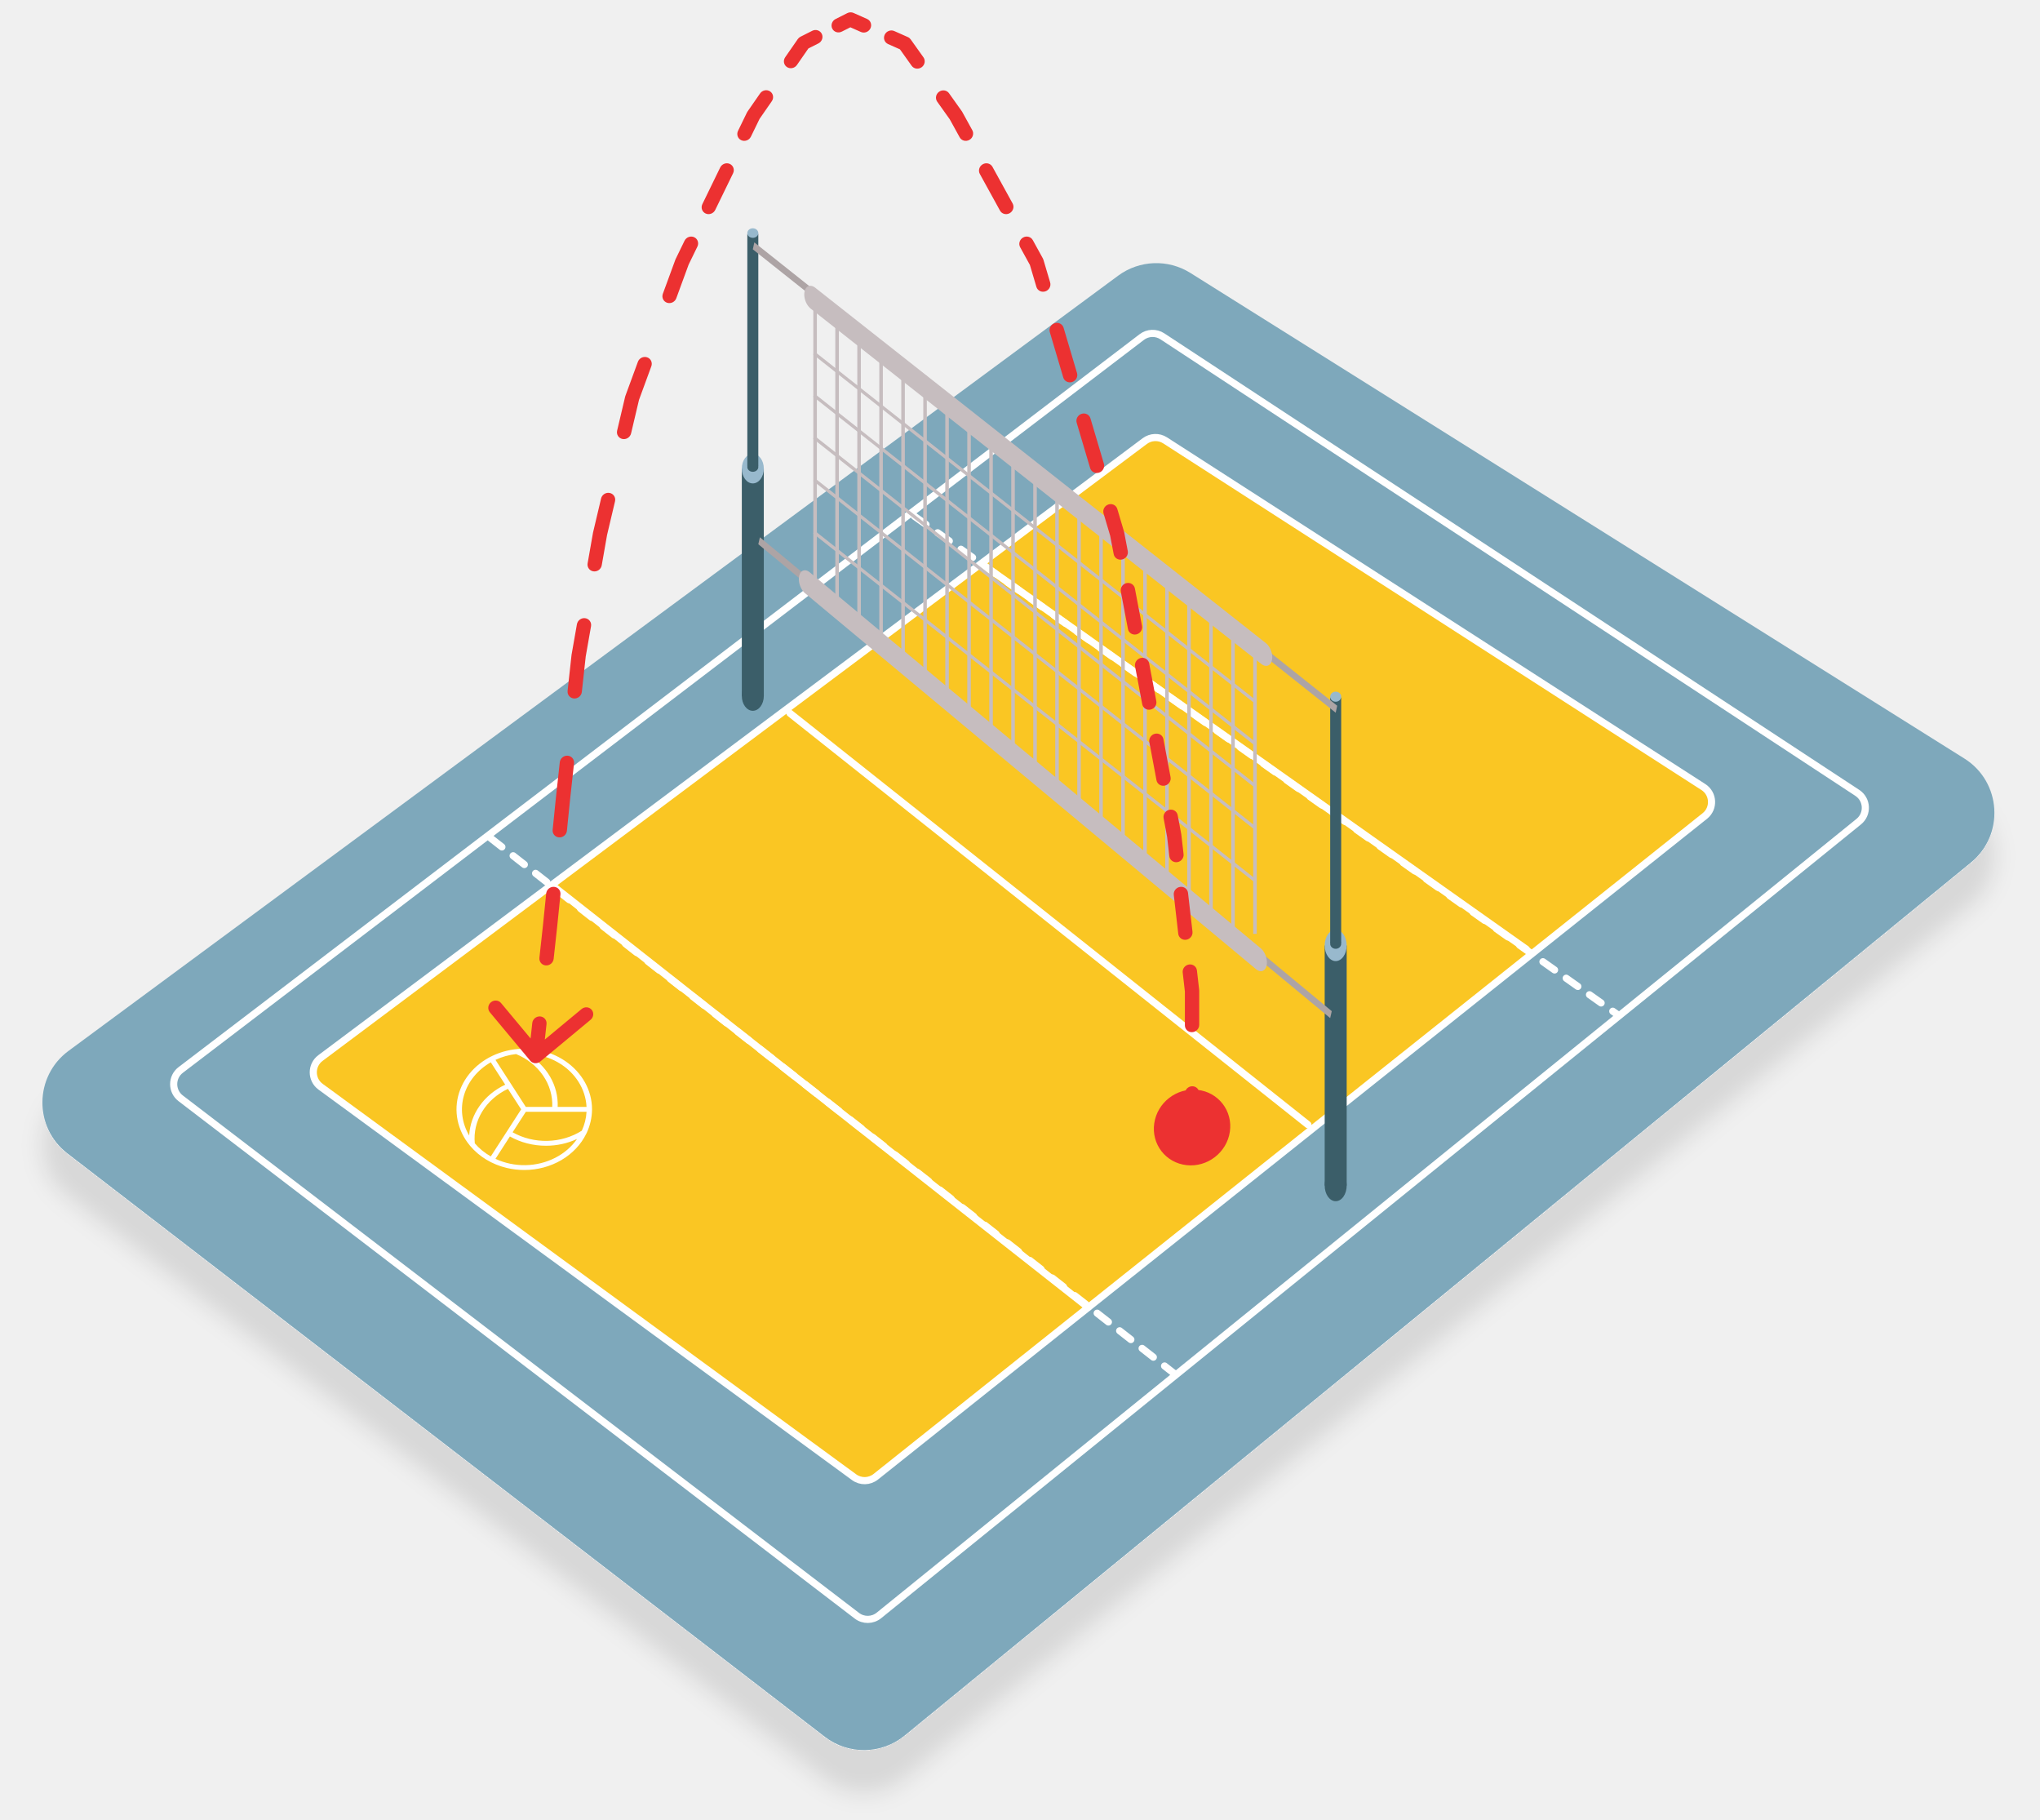
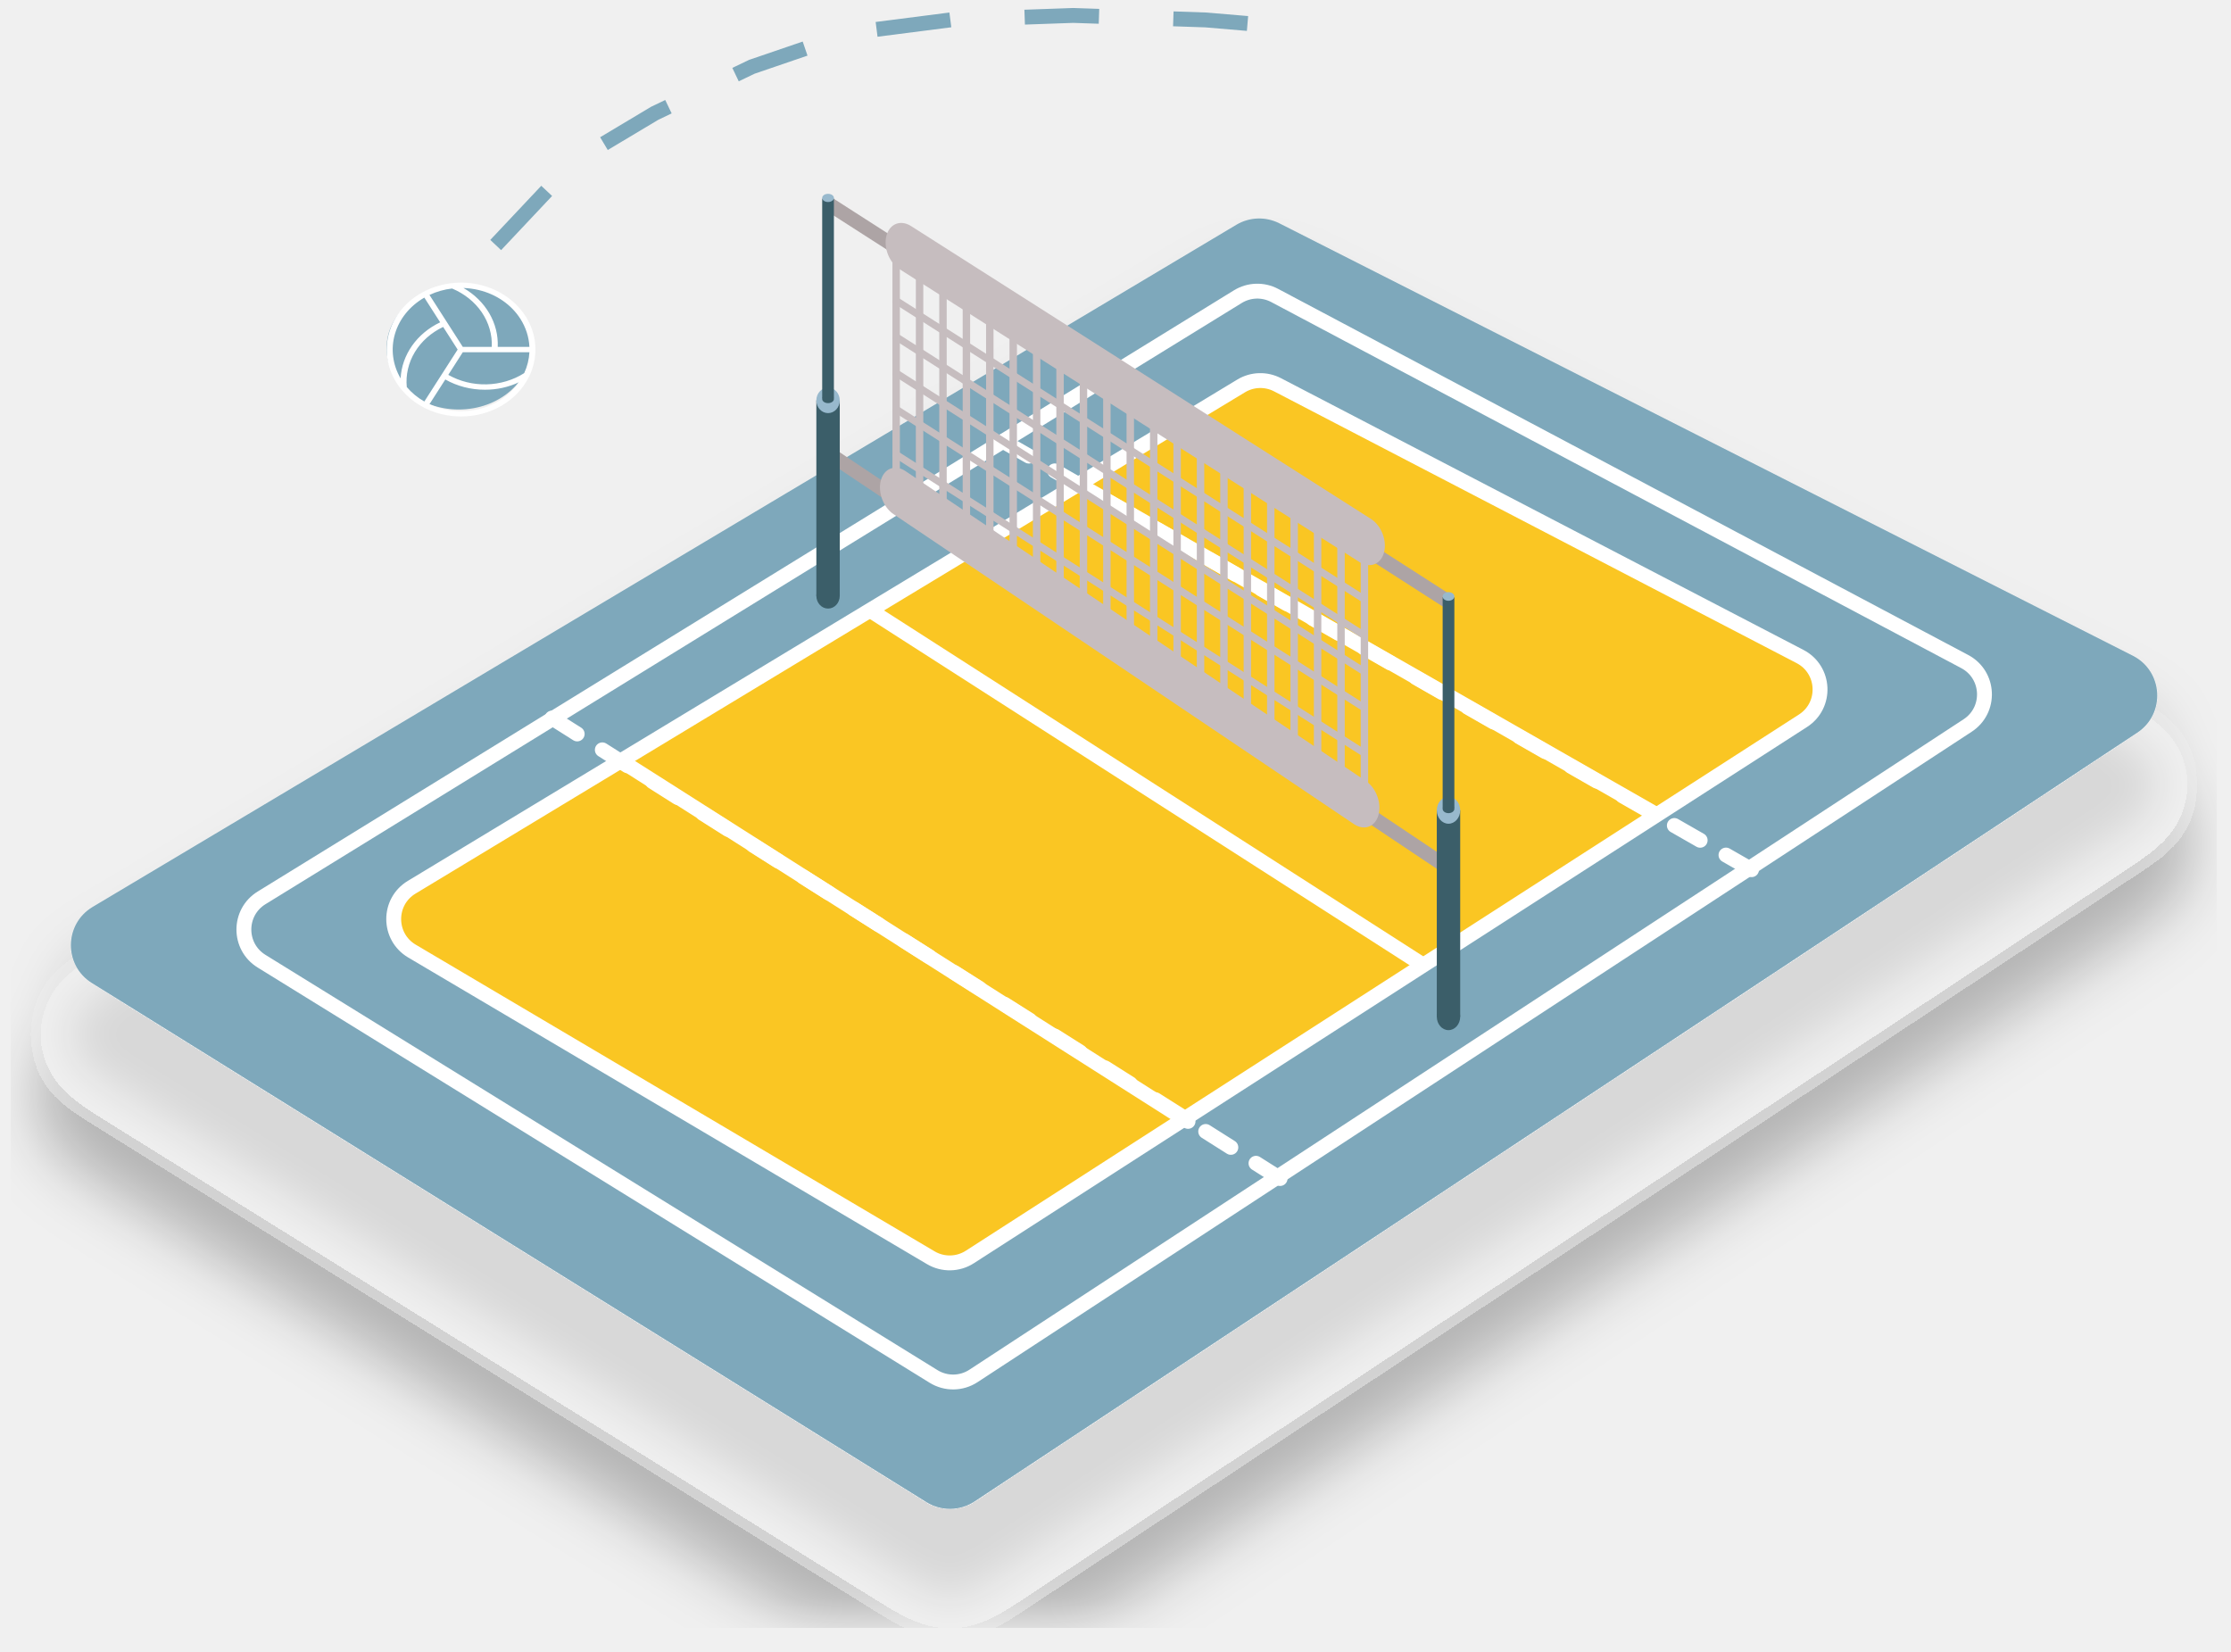
- <svg xmlns="http://www.w3.org/2000/svg" width="286" height="255" viewBox="0 0 286 255" fill="none">
-   <g filter="url(#filter0_d_240_995)">
-     <path d="M156.76 38.643C159.736 36.445 163.755 36.293 166.889 38.259L275.391 106.32C280.604 109.59 281.071 117.01 276.309 120.908L126.826 243.279C123.588 245.93 118.95 245.999 115.634 243.446L9.456 161.68C4.717 158.032 4.79 150.862 9.6 147.31L156.76 38.643Z" fill="#7EA8BB" />
+ <svg xmlns="http://www.w3.org/2000/svg" width="150" height="111" viewBox="0 0 150 111" fill="none">
+   <g filter="url(#filter0_d_0_1)">
+     <g filter="url(#filter1_d_0_1)">
+       <path d="M83.124 15.111C84.007 14.585 85.099 14.547 86.016 15.012L143.396 44.08C145.449 45.12 145.615 47.989 143.695 49.259L65.526 100.939C64.547 101.586 63.282 101.603 62.287 100.984L6.183 66.092C4.274 64.905 4.3 62.119 6.23 60.968L83.124 15.111Z" fill="#7EA8BB" />
+     </g>
+     <path d="M85.893 25.867L121.023 44.135C122.726 45.021 122.836 47.416 121.222 48.455L65.206 84.504C64.411 85.016 63.395 85.035 62.581 84.554L27.699 63.94C26.071 62.977 26.06 60.626 27.678 59.648L83.447 25.945C84.193 25.494 85.12 25.465 85.893 25.867Z" fill="#FAC623" stroke="white" />
+     <path d="M67.441 29.669L117.765 58.467" stroke="white" stroke-linecap="round" stroke-dasharray="2 2" />
+     <path d="M37.116 48.272L86.066 79.229" stroke="white" stroke-linecap="round" stroke-dasharray="2 2" />
+     <path d="M85.705 19.865L132.096 44.474C133.776 45.365 133.885 47.733 132.293 48.774L65.45 92.501C64.639 93.032 63.593 93.045 62.768 92.535L17.583 64.617C16.001 63.639 16.003 61.337 17.587 60.361L83.223 19.945C83.978 19.48 84.922 19.449 85.705 19.865Z" stroke="white" />
+     <path d="M58.536 41.054L95.606 64.83" stroke="white" stroke-linecap="round" />
+     <path d="M72.531 32.573L111.235 54.69" stroke="white" stroke-linecap="round" />
+     <path d="M41.673 51.1L79.877 75.388" stroke="white" stroke-linecap="round" />
  </g>
-   <path d="M160.494 61.828C161.331 61.203 162.468 61.163 163.346 61.728L238.807 110.32C240.246 111.246 240.35 113.31 239.012 114.377L122.777 207C121.895 207.702 120.652 207.728 119.742 207.062L44.946 152.328C43.59 151.336 43.579 149.316 44.924 148.309L160.494 61.828Z" fill="#FAC623" stroke="white" />
-   <path d="M128.193 72.363L226.772 142.216" stroke="white" stroke-linecap="round" stroke-dasharray="2 2" />
-   <path d="M68.789 117.485L164.677 192.574" stroke="white" stroke-linecap="round" stroke-dasharray="2 2" />
-   <path d="M160.071 47.245C160.915 46.602 162.073 46.561 162.96 47.144L260.387 111.138C261.802 112.068 261.904 114.105 260.588 115.171L123.223 226.437C122.325 227.164 121.047 227.182 120.13 226.48L25.33 153.952C24.021 152.95 24.022 150.978 25.333 149.978L160.071 47.245Z" stroke="white" />
-   <path d="M110.749 99.979L183.365 157.648" stroke="white" stroke-linecap="round" />
-   <path d="M138.163 79.407L213.982 133.052" stroke="white" stroke-linecap="round" />
-   <path d="M77.716 124.345L152.554 183.256" stroke="white" stroke-linecap="round" />
-   <rect x="185.716" y="132.522" width="3.084" height="33.659" fill="#3B5E69" />
-   <ellipse cx="187.258" cy="166.181" rx="1.542" ry="2.195" fill="#3B5E69" />
-   <path d="M188.8 132.522C188.8 133.734 188.11 134.717 187.258 134.717C186.407 134.717 185.716 133.734 185.716 132.522C185.716 131.309 186.407 130.326 187.258 130.326C188.11 130.326 188.8 131.309 188.8 132.522Z" fill="#98B9CD" />
-   <rect x="186.487" y="97.779" width="1.542" height="34.388" fill="#3B5E69" />
-   <ellipse cx="187.258" cy="132.289" rx="0.771" ry="0.707" fill="#3B5E69" />
-   <path d="M188.029 97.657C188.029 98.047 187.684 98.364 187.258 98.364C186.832 98.364 186.487 98.047 186.487 97.657C186.487 97.266 186.832 96.95 187.258 96.95C187.684 96.95 188.029 97.266 188.029 97.657Z" fill="#98B9CD" />
-   <rect x="104" y="65.683" width="3.084" height="31.872" fill="#3B5E69" />
-   <ellipse cx="105.542" cy="97.555" rx="1.542" ry="2.079" fill="#3B5E69" />
-   <path d="M107.084 65.683C107.084 66.831 106.393 67.761 105.542 67.761C104.69 67.761 104 66.831 104 65.683C104 64.535 104.69 63.604 105.542 63.604C106.393 63.604 107.084 64.535 107.084 65.683Z" fill="#98B9CD" />
-   <rect x="104.771" y="32.785" width="1.542" height="32.562" fill="#3B5E69" />
-   <ellipse cx="105.542" cy="65.464" rx="0.771" ry="0.669" fill="#3B5E69" />
-   <path d="M106.313 32.669C106.313 33.039 105.968 33.339 105.542 33.339C105.116 33.339 104.771 33.039 104.771 32.669C104.771 32.3 105.116 32 105.542 32C105.968 32 106.313 32.3 106.313 32.669Z" fill="#98B9CD" />
-   <path d="M82.259 158.79C82.737 157.754 82.989 156.646 83 155.526V155.483C82.997 154.18 82.659 152.895 82.013 151.727C81.367 150.56 80.429 149.541 79.272 148.749C78.115 147.957 76.771 147.414 75.342 147.161C73.913 146.909 72.438 146.953 71.032 147.292C69.626 147.63 68.325 148.254 67.231 149.114C66.136 149.974 65.278 151.047 64.721 152.251C64.165 153.455 63.925 154.758 64.02 156.058C64.116 157.358 64.545 158.622 65.273 159.75C65.455 160.032 65.654 160.305 65.871 160.566L65.919 160.626C67.191 162.138 68.995 163.225 71.04 163.711C71.848 163.904 72.682 164.001 73.519 164C75.364 163.997 77.167 163.513 78.71 162.607C80.252 161.701 81.465 160.413 82.202 158.9C82.227 158.866 82.246 158.829 82.259 158.79ZM69.463 148.564C70.363 148.141 71.341 147.864 72.35 147.748C73.92 148.397 75.239 149.447 76.142 150.767C77.045 152.086 77.491 153.615 77.424 155.16H73.719L69.463 148.564ZM73.719 155.84H82.231C82.181 156.752 81.956 157.649 81.566 158.492C80.154 159.382 78.479 159.878 76.753 159.917C75.027 159.957 73.326 159.538 71.866 158.713L73.719 155.84ZM81.072 151.59C81.772 152.68 82.169 153.904 82.231 155.16H78.183C78.246 153.68 77.875 152.211 77.107 150.899C76.338 149.587 75.2 148.477 73.804 147.68C74.465 147.705 75.121 147.793 75.761 147.944C76.871 148.208 77.912 148.667 78.823 149.292C79.735 149.918 80.499 150.699 81.072 151.59ZM68.807 148.904L70.831 152.041C69.368 152.732 68.132 153.752 67.246 155.002C66.36 156.251 65.853 157.685 65.776 159.164C64.752 157.425 64.494 155.405 65.056 153.505C65.617 151.605 66.956 149.963 68.807 148.904ZM66.565 160.26C66.412 158.72 66.772 157.174 67.599 155.816C68.425 154.457 69.682 153.348 71.21 152.627L73.063 155.5L68.807 162.096C67.943 161.609 67.184 160.987 66.565 160.26ZM77.87 162.275C76.597 162.933 75.159 163.294 73.689 163.322C72.219 163.35 70.766 163.045 69.463 162.436L71.486 159.3C72.999 160.152 74.752 160.603 76.54 160.6C78.058 160.605 79.555 160.278 80.9 159.648C80.149 160.734 79.107 161.637 77.87 162.275Z" fill="white" />
-   <line y1="-0.5" x2="104.384" y2="-0.5" transform="matrix(0.782843 0.622219 -0.211862 0.9773 105.542 34.9524)" stroke="#ADA4A5" />
-   <line x1="1.5" y1="-1.5" x2="81.945" y2="-1.5" transform="matrix(0.785276 0.619147 -0.210238 0.97765 112.48 42.3328)" stroke="#C6BDBF" stroke-width="3" stroke-linecap="round" />
-   <line y1="-0.5" x2="104.117" y2="-0.5" transform="matrix(0.770042 0.637993 -0.220416 0.975406 106.313 76.2842)" stroke="#ADA4A5" />
-   <line x1="1.5" y1="-1.5" x2="83.804" y2="-1.5" transform="matrix(0.768159 0.64026 -0.221676 0.97512 111.709 82.1882)" stroke="#C6BDBF" stroke-width="3" stroke-linecap="round" />
-   <line x1="114.272" y1="40.857" x2="114.272" y2="82.188" stroke="#C6BDBF" stroke-width="0.5" />
-   <line y1="-0.25" x2="78.59" y2="-0.25" transform="matrix(0.784738 0.619828 -0.210596 0.977573 114.022 49.7134)" stroke="#C6BDBF" stroke-width="0.5" />
-   <line y1="-0.25" x2="78.59" y2="-0.25" transform="matrix(0.784738 0.619828 -0.210596 0.977573 114.022 55.6184)" stroke="#C6BDBF" stroke-width="0.5" />
-   <line y1="-0.25" x2="78.59" y2="-0.25" transform="matrix(0.784738 0.619828 -0.210596 0.977573 114.022 61.5229)" stroke="#C6BDBF" stroke-width="0.5" />
-   <line y1="-0.25" x2="78.59" y2="-0.25" transform="matrix(0.784738 0.619828 -0.210596 0.977573 114.022 67.427)" stroke="#C6BDBF" stroke-width="0.5" />
-   <line y1="-0.25" x2="78.59" y2="-0.25" transform="matrix(0.784738 0.619828 -0.210596 0.977573 114.022 74.8081)" stroke="#C6BDBF" stroke-width="0.5" />
-   <line x1="175.945" y1="89.569" x2="175.945" y2="130.901" stroke="#C6BDBF" stroke-width="0.5" />
-   <line x1="172.861" y1="89.569" x2="172.861" y2="130.901" stroke="#C6BDBF" stroke-width="0.5" />
-   <line x1="169.777" y1="86.617" x2="169.777" y2="127.948" stroke="#C6BDBF" stroke-width="0.5" />
-   <line x1="166.694" y1="83.665" x2="166.694" y2="124.997" stroke="#C6BDBF" stroke-width="0.5" />
-   <line x1="163.61" y1="82.188" x2="163.61" y2="123.52" stroke="#C6BDBF" stroke-width="0.5" />
-   <line x1="160.526" y1="79.236" x2="160.526" y2="120.568" stroke="#C6BDBF" stroke-width="0.5" />
-   <line x1="157.443" y1="76.284" x2="157.443" y2="117.616" stroke="#C6BDBF" stroke-width="0.5" />
-   <line x1="154.359" y1="74.808" x2="154.359" y2="116.14" stroke="#C6BDBF" stroke-width="0.5" />
-   <line x1="151.276" y1="71.855" x2="151.276" y2="113.187" stroke="#C6BDBF" stroke-width="0.5" />
-   <line x1="148.192" y1="68.903" x2="148.192" y2="110.235" stroke="#C6BDBF" stroke-width="0.5" />
-   <line x1="145.108" y1="65.951" x2="145.108" y2="107.282" stroke="#C6BDBF" stroke-width="0.5" />
-   <line x1="142.024" y1="62.999" x2="142.024" y2="104.33" stroke="#C6BDBF" stroke-width="0.5" />
-   <line x1="138.941" y1="61.523" x2="138.941" y2="102.855" stroke="#C6BDBF" stroke-width="0.5" />
-   <line x1="135.857" y1="60.046" x2="135.857" y2="101.378" stroke="#C6BDBF" stroke-width="0.5" />
-   <line x1="132.774" y1="57.094" x2="132.774" y2="98.426" stroke="#C6BDBF" stroke-width="0.5" />
-   <line x1="129.69" y1="52.666" x2="129.69" y2="93.998" stroke="#C6BDBF" stroke-width="0.5" />
-   <line x1="126.606" y1="51.189" x2="126.606" y2="92.521" stroke="#C6BDBF" stroke-width="0.5" />
-   <line x1="123.523" y1="49.713" x2="123.523" y2="91.045" stroke="#C6BDBF" stroke-width="0.5" />
-   <line x1="120.439" y1="46.761" x2="120.439" y2="88.093" stroke="#C6BDBF" stroke-width="0.5" />
-   <line x1="117.356" y1="43.809" x2="117.356" y2="85.141" stroke="#C6BDBF" stroke-width="0.5" />
-   <path d="M74.338 148.685C74.686 149.102 75.318 149.149 75.751 148.791L82.796 142.946C83.228 142.587 83.297 141.959 82.95 141.542C82.602 141.125 81.97 141.078 81.538 141.436L75.275 146.632L70.242 140.595C69.894 140.178 69.262 140.131 68.829 140.489C68.397 140.848 68.328 141.477 68.676 141.893L74.338 148.685ZM161.82 157.46C161.396 160.375 163.427 162.999 166.354 163.321C169.282 163.643 171.999 161.541 172.423 158.626C172.846 155.711 170.816 153.087 167.888 152.765C164.96 152.443 162.243 154.545 161.82 157.46ZM119.221 2.723L119.658 1.812C119.384 1.69 119.065 1.7 118.79 1.838L119.221 2.723ZM84.121 74.832L83.144 74.636C83.139 74.656 83.135 74.675 83.132 74.694L84.121 74.832ZM156.621 74.832L157.608 74.616C157.602 74.585 157.595 74.553 157.586 74.522L156.621 74.832ZM95.621 36.723L94.719 36.315C94.704 36.346 94.691 36.378 94.679 36.411L95.621 36.723ZM145.321 36.723L146.285 36.413C146.265 36.347 146.239 36.284 146.206 36.224L145.321 36.723ZM134.015 16.181L134.9 15.682C134.883 15.649 134.863 15.618 134.842 15.589L134.015 16.181ZM105.621 16.181L104.8 15.636C104.77 15.679 104.743 15.725 104.719 15.773L105.621 16.181ZM126.844 6.11L127.671 5.518C127.572 5.379 127.438 5.269 127.281 5.199L126.844 6.11ZM112.665 6.028L112.234 5.144C112.077 5.222 111.943 5.339 111.843 5.483L112.665 6.028ZM164.621 117.145L165.619 116.999C165.617 116.976 165.613 116.954 165.609 116.931L164.621 117.145ZM167.121 138.899L168.126 138.866C168.126 138.828 168.123 138.791 168.119 138.754L167.121 138.899ZM160.621 95.825L161.609 95.612L161.608 95.609L160.621 95.825ZM78.931 111.924L77.933 111.849L77.932 111.857L78.931 111.924ZM81.121 91.91L80.132 91.771C80.128 91.792 80.125 91.814 80.123 91.835L81.121 91.91ZM88.621 55.797L87.679 55.485C87.665 55.523 87.653 55.562 87.644 55.601L88.621 55.797ZM77.121 129.762L78.12 129.837L78.121 129.829L77.121 129.762ZM76.62 143.542C76.68 142.994 76.281 142.516 75.73 142.475C75.178 142.434 74.683 142.845 74.623 143.393L76.62 143.542ZM75.623 134.256C75.563 134.805 75.961 135.283 76.513 135.324C77.064 135.365 77.56 134.954 77.62 134.405L75.623 134.256ZM78.573 125.369C78.629 124.821 78.227 124.346 77.675 124.309C77.123 124.272 76.63 124.687 76.575 125.236L78.573 125.369ZM77.48 116.317C77.424 116.865 77.826 117.34 78.378 117.377C78.93 117.413 79.422 116.999 79.478 116.45L77.48 116.317ZM80.477 106.994C80.537 106.446 80.139 105.968 79.588 105.927C79.036 105.886 78.54 106.297 78.48 106.846L80.477 106.994ZM79.575 96.839C79.515 97.387 79.914 97.865 80.465 97.906C81.017 97.947 81.512 97.536 81.572 96.988L79.575 96.839ZM82.861 87.779C82.956 87.235 82.591 86.731 82.044 86.654C81.498 86.578 80.978 86.957 80.882 87.502L82.861 87.779ZM82.382 78.963C82.286 79.508 82.652 80.011 83.198 80.088C83.744 80.164 84.265 79.785 84.361 79.24L82.382 78.963ZM86.224 70.27C86.351 69.731 86.017 69.206 85.477 69.098C84.937 68.989 84.396 69.339 84.269 69.878L86.224 70.27ZM86.519 60.36C86.391 60.899 86.726 61.424 87.266 61.532C87.805 61.641 88.346 61.291 88.474 60.752L86.519 60.36ZM91.314 51.341C91.505 50.819 91.239 50.256 90.718 50.084C90.198 49.911 89.62 50.194 89.429 50.717L91.314 51.341ZM92.929 41.179C92.737 41.701 93.004 42.264 93.524 42.437C94.045 42.61 94.622 42.326 94.814 41.804L92.929 41.179ZM97.773 34.563C98.017 34.062 97.811 33.472 97.313 33.247C96.815 33.022 96.214 33.246 95.969 33.747L97.773 34.563ZM98.469 28.612C98.225 29.113 98.431 29.703 98.929 29.928C99.427 30.153 100.029 29.929 100.273 29.428L98.469 28.612ZM102.773 24.292C103.017 23.791 102.811 23.201 102.313 22.976C101.815 22.751 101.214 22.975 100.969 23.476L102.773 24.292ZM103.469 18.341C103.225 18.842 103.431 19.431 103.929 19.657C104.427 19.882 105.029 19.658 105.273 19.157L103.469 18.341ZM108.204 14.188C108.523 13.728 108.414 13.111 107.96 12.809C107.506 12.508 106.88 12.637 106.561 13.097L108.204 14.188ZM110.083 8.021C109.763 8.481 109.872 9.098 110.326 9.399C110.78 9.7 111.406 9.571 111.725 9.111L110.083 8.021ZM114.735 6.086C115.236 5.833 115.449 5.233 115.211 4.744C114.973 4.256 114.374 4.065 113.873 4.317L114.735 6.086ZM117.151 2.665C116.65 2.917 116.437 3.518 116.675 4.006C116.913 4.495 117.512 4.686 118.013 4.433L117.151 2.665ZM120.691 4.48C121.191 4.702 121.791 4.474 122.032 3.971C122.273 3.468 122.063 2.881 121.563 2.659L120.691 4.48ZM125.375 4.352C124.875 4.13 124.275 4.358 124.034 4.861C123.793 5.364 124.003 5.952 124.503 6.174L125.375 4.352ZM127.81 9.22C128.125 9.662 128.75 9.755 129.207 9.428C129.664 9.101 129.779 8.477 129.464 8.035L127.81 9.22ZM133.049 13.071C132.735 12.629 132.109 12.536 131.652 12.863C131.196 13.19 131.081 13.813 131.395 14.255L133.049 13.071ZM134.543 19.248C134.805 19.724 135.413 19.886 135.902 19.61C136.391 19.334 136.575 18.725 136.313 18.249L134.543 19.248ZM139.14 23.385C138.878 22.909 138.269 22.747 137.78 23.023C137.291 23.298 137.107 23.908 137.369 24.383L139.14 23.385ZM140.196 29.519C140.457 29.995 141.066 30.157 141.555 29.881C142.044 29.605 142.228 28.996 141.966 28.52L140.196 29.519ZM144.793 33.656C144.531 33.18 143.922 33.018 143.433 33.294C142.944 33.57 142.76 34.179 143.022 34.654L144.793 33.656ZM145.298 40.209C145.453 40.731 146.01 41.016 146.543 40.845C147.075 40.674 147.382 40.111 147.227 39.589L145.298 40.209ZM149.11 45.94C148.955 45.418 148.398 45.133 147.865 45.304C147.333 45.476 147.026 46.038 147.181 46.56L149.11 45.94ZM149.065 52.912C149.22 53.435 149.777 53.719 150.31 53.548C150.842 53.377 151.149 52.815 150.994 52.292L149.065 52.912ZM152.877 58.644C152.722 58.121 152.165 57.836 151.632 58.008C151.099 58.179 150.793 58.741 150.948 59.264L152.877 58.644ZM152.832 65.615C152.987 66.138 153.544 66.422 154.077 66.251C154.609 66.08 154.915 65.518 154.76 64.995L152.832 65.615ZM156.644 71.347C156.489 70.824 155.932 70.539 155.399 70.711C154.866 70.882 154.56 71.444 154.715 71.967L156.644 71.347ZM156.134 77.673C156.236 78.21 156.761 78.548 157.306 78.428C157.852 78.309 158.211 77.777 158.108 77.24L156.134 77.673ZM159.108 82.489C159.006 81.952 158.481 81.614 157.936 81.733C157.391 81.853 157.032 82.384 157.134 82.921L159.108 82.489ZM158.134 88.169C158.236 88.706 158.761 89.044 159.306 88.925C159.852 88.805 160.211 88.273 160.108 87.737L158.134 88.169ZM161.108 92.985C161.006 92.448 160.481 92.11 159.936 92.23C159.391 92.349 159.032 92.881 159.134 93.418L161.108 92.985ZM160.134 98.704C160.234 99.241 160.758 99.581 161.304 99.463C161.849 99.345 162.21 98.814 162.109 98.277L160.134 98.704ZM163.109 103.606C163.008 103.069 162.484 102.73 161.939 102.848C161.393 102.966 161.033 103.497 161.134 104.034L163.109 103.606ZM162.134 109.364C162.234 109.901 162.758 110.24 163.304 110.122C163.849 110.004 164.21 109.473 164.109 108.936L162.134 109.364ZM165.109 114.266C165.008 113.729 164.484 113.389 163.939 113.507C163.393 113.625 163.033 114.156 163.134 114.693L165.109 114.266ZM163.936 120.009C163.998 120.553 164.496 120.929 165.047 120.849C165.598 120.769 165.994 120.263 165.932 119.719L163.936 120.009ZM166.557 125.157C166.494 124.613 165.997 124.237 165.446 124.318C164.894 124.398 164.498 124.904 164.561 125.448L166.557 125.157ZM165.186 130.887C165.248 131.431 165.746 131.806 166.297 131.726C166.848 131.646 167.244 131.14 167.182 130.596L165.186 130.887ZM167.807 136.034C167.744 135.49 167.247 135.115 166.696 135.195C166.144 135.275 165.748 135.781 165.811 136.325L167.807 136.034ZM166.117 143.719C166.117 144.268 166.567 144.699 167.121 144.68C167.676 144.662 168.126 144.201 168.126 143.652L166.117 143.719ZM168.126 153.224C168.126 152.674 167.676 152.243 167.121 152.262C166.567 152.28 166.117 152.741 166.117 153.29L168.126 153.224ZM76.12 148.11L76.62 143.542L74.623 143.393L74.123 147.962L76.12 148.11ZM77.62 134.405L78.12 129.837L76.123 129.688L75.623 134.256L77.62 134.405ZM78.121 129.829L78.573 125.369L76.575 125.236L76.122 129.696L78.121 129.829ZM79.478 116.45L79.931 111.99L77.932 111.857L77.48 116.317L79.478 116.45ZM79.93 111.998L80.477 106.994L78.48 106.846L77.933 111.849L79.93 111.998ZM81.572 96.988L82.12 91.984L80.123 91.835L79.575 96.839L81.572 96.988ZM82.111 92.048L82.861 87.779L80.882 87.502L80.132 91.771L82.111 92.048ZM84.361 79.24L85.111 74.971L83.132 74.694L82.382 78.963L84.361 79.24ZM85.099 75.029L86.224 70.27L84.269 69.878L83.144 74.636L85.099 75.029ZM88.474 60.752L89.599 55.993L87.644 55.601L86.519 60.36L88.474 60.752ZM89.564 56.11L91.314 51.341L89.429 50.717L87.679 55.485L89.564 56.11ZM94.814 41.804L96.564 37.035L94.679 36.411L92.929 41.179L94.814 41.804ZM96.523 37.131L97.773 34.563L95.969 33.747L94.719 36.315L96.523 37.131ZM100.273 29.428L102.773 24.292L100.969 23.476L98.469 28.612L100.273 29.428ZM105.273 19.157L106.523 16.589L104.719 15.773L103.469 18.341L105.273 19.157ZM106.443 16.726L108.204 14.188L106.561 13.097L104.8 15.636L106.443 16.726ZM111.725 9.111L113.486 6.573L111.843 5.483L110.083 8.021L111.725 9.111ZM113.096 6.912L114.735 6.086L113.873 4.317L112.234 5.144L113.096 6.912ZM118.013 4.433L119.652 3.607L118.79 1.838L117.151 2.665L118.013 4.433ZM118.785 3.633L120.691 4.48L121.563 2.659L119.658 1.812L118.785 3.633ZM124.503 6.174L126.408 7.021L127.281 5.199L125.375 4.352L124.503 6.174ZM126.017 6.702L127.81 9.22L129.464 8.035L127.671 5.518L126.017 6.702ZM131.395 14.255L133.188 16.773L134.842 15.589L133.049 13.071L131.395 14.255ZM133.129 16.68L134.543 19.248L136.313 18.249L134.9 15.682L133.129 16.68ZM137.369 24.383L140.196 29.519L141.966 28.52L139.14 23.385L137.369 24.383ZM143.022 34.654L144.435 37.222L146.206 36.224L144.793 33.656L143.022 34.654ZM144.356 37.033L145.298 40.209L147.227 39.589L146.285 36.413L144.356 37.033ZM147.181 46.56L149.065 52.912L150.994 52.292L149.11 45.94L147.181 46.56ZM150.948 59.264L152.832 65.615L154.76 64.995L152.877 58.644L150.948 59.264ZM154.715 71.967L155.657 75.143L157.586 74.522L156.644 71.347L154.715 71.967ZM155.634 75.049L156.134 77.673L158.108 77.24L157.608 74.616L155.634 75.049ZM157.134 82.921L158.134 88.169L160.108 87.737L159.108 82.489L157.134 82.921ZM159.134 93.418L159.634 96.042L161.608 95.609L161.108 92.985L159.134 93.418ZM159.634 96.039L160.134 98.704L162.109 98.277L161.609 95.612L159.634 96.039ZM161.134 104.034L162.134 109.364L164.109 108.936L163.109 103.606L161.134 104.034ZM163.134 114.693L163.634 117.358L165.609 116.931L165.109 114.266L163.134 114.693ZM163.623 117.29L163.936 120.009L165.932 119.719L165.619 116.999L163.623 117.29ZM164.561 125.448L165.186 130.887L167.182 130.596L166.557 125.157L164.561 125.448ZM165.811 136.325L166.123 139.044L168.119 138.754L167.807 136.034L165.811 136.325ZM166.117 138.933L166.117 143.719L168.126 143.652L168.126 138.866L166.117 138.933ZM166.117 153.29L166.117 158.076L168.126 158.01L168.126 153.224L166.117 153.29Z" fill="#EC3131" />
+   <line y1="-0.5" x2="49.57" y2="-0.5" transform="matrix(0.841543 0.54019 -0.259248 0.965811 55.6738 14.2468)" stroke="#ADA4A5" />
+   <line x1="1.5" y1="-1.5" x2="38.157" y2="-1.5" transform="matrix(0.843512 0.537111 -0.257307 0.96633 59.2157 17.2896)" stroke="#C6BDBF" stroke-width="3" stroke-linecap="round" />
+   <line y1="-0.5" x2="49.245" y2="-0.5" transform="matrix(0.831109 0.55611 -0.269456 0.963013 56.0673 31.2871)" stroke="#ADA4A5" />
+   <line x1="1.5" y1="-1.5" x2="38.824" y2="-1.5" transform="matrix(0.829563 0.558413 -0.270958 0.962591 58.8221 33.7212)" stroke="#C6BDBF" stroke-width="3" stroke-linecap="round" />
+   <line x1="60.253" y1="16.681" x2="60.253" y2="33.721" stroke="#C6BDBF" stroke-width="0.5" />
+   <line y1="-0.25" x2="37.343" y2="-0.25" transform="matrix(0.843077 0.537793 -0.257736 0.966215 60.0027 20.3325)" stroke="#C6BDBF" stroke-width="0.5" />
+   <line y1="-0.25" x2="37.343" y2="-0.25" transform="matrix(0.843077 0.537793 -0.257736 0.966215 60.0027 22.7668)" stroke="#C6BDBF" stroke-width="0.5" />
+   <line y1="-0.25" x2="37.343" y2="-0.25" transform="matrix(0.843077 0.537793 -0.257736 0.966215 60.0027 25.2012)" stroke="#C6BDBF" stroke-width="0.5" />
+   <line y1="-0.25" x2="37.343" y2="-0.25" transform="matrix(0.843077 0.537793 -0.257736 0.966215 60.0027 27.6353)" stroke="#C6BDBF" stroke-width="0.5" />
+   <line y1="-0.25" x2="37.343" y2="-0.25" transform="matrix(0.843077 0.537793 -0.257736 0.966215 60.0027 30.6785)" stroke="#C6BDBF" stroke-width="0.5" />
+   <line x1="91.736" y1="36.764" x2="91.736" y2="53.804" stroke="#C6BDBF" stroke-width="0.5" />
+   <line x1="90.162" y1="36.764" x2="90.162" y2="53.804" stroke="#C6BDBF" stroke-width="0.5" />
+   <line x1="88.588" y1="35.547" x2="88.588" y2="52.587" stroke="#C6BDBF" stroke-width="0.5" />
+   <line x1="87.013" y1="34.33" x2="87.013" y2="51.37" stroke="#C6BDBF" stroke-width="0.5" />
+   <line x1="85.439" y1="33.721" x2="85.439" y2="50.761" stroke="#C6BDBF" stroke-width="0.5" />
+   <line x1="83.865" y1="32.504" x2="83.865" y2="49.544" stroke="#C6BDBF" stroke-width="0.5" />
+   <line x1="82.291" y1="31.287" x2="82.291" y2="48.327" stroke="#C6BDBF" stroke-width="0.5" />
+   <line x1="80.717" y1="30.678" x2="80.717" y2="47.718" stroke="#C6BDBF" stroke-width="0.5" />
+   <line x1="79.143" y1="29.461" x2="79.143" y2="46.501" stroke="#C6BDBF" stroke-width="0.5" />
+   <line x1="77.569" y1="28.244" x2="77.569" y2="45.284" stroke="#C6BDBF" stroke-width="0.5" />
+   <line x1="75.994" y1="27.027" x2="75.994" y2="44.067" stroke="#C6BDBF" stroke-width="0.5" />
+   <line x1="74.42" y1="25.81" x2="74.42" y2="42.85" stroke="#C6BDBF" stroke-width="0.5" />
+   <line x1="72.846" y1="25.201" x2="72.846" y2="42.241" stroke="#C6BDBF" stroke-width="0.5" />
+   <line x1="71.272" y1="24.593" x2="71.272" y2="41.633" stroke="#C6BDBF" stroke-width="0.5" />
+   <line x1="69.698" y1="23.375" x2="69.698" y2="40.415" stroke="#C6BDBF" stroke-width="0.5" />
+   <line x1="68.124" y1="21.55" x2="68.124" y2="38.59" stroke="#C6BDBF" stroke-width="0.5" />
+   <line x1="66.549" y1="20.941" x2="66.549" y2="37.981" stroke="#C6BDBF" stroke-width="0.5" />
+   <line x1="64.975" y1="20.332" x2="64.975" y2="37.373" stroke="#C6BDBF" stroke-width="0.5" />
+   <line x1="63.401" y1="19.115" x2="63.401" y2="36.155" stroke="#C6BDBF" stroke-width="0.5" />
+   <line x1="61.827" y1="17.898" x2="61.827" y2="34.938" stroke="#C6BDBF" stroke-width="0.5" />
+   <rect x="96.602" y="54.472" width="1.574" height="13.877" fill="#3B5E69" />
+   <ellipse cx="97.389" cy="68.349" rx="0.787" ry="0.905" fill="#3B5E69" />
+   <path d="M98.176 54.472C98.176 54.972 97.824 55.377 97.389 55.377C96.954 55.377 96.602 54.972 96.602 54.472C96.602 53.972 96.954 53.567 97.389 53.567C97.824 53.567 98.176 53.972 98.176 54.472Z" fill="#98B9CD" />
+   <rect x="96.996" y="40.148" width="0.787" height="14.178" fill="#3B5E69" />
+   <ellipse cx="97.389" cy="54.376" rx="0.394" ry="0.291" fill="#3B5E69" />
+   <path d="M97.783 40.098C97.783 40.259 97.606 40.389 97.389 40.389C97.172 40.389 96.996 40.259 96.996 40.098C96.996 39.937 97.172 39.807 97.389 39.807C97.606 39.807 97.783 39.937 97.783 40.098Z" fill="#98B9CD" />
+   <rect x="54.887" y="26.916" width="1.574" height="13.14" fill="#3B5E69" />
+   <ellipse cx="55.674" cy="40.056" rx="0.787" ry="0.857" fill="#3B5E69" />
+   <path d="M56.461 26.916C56.461 27.389 56.108 27.773 55.674 27.773C55.239 27.773 54.887 27.389 54.887 26.916C54.887 26.443 55.239 26.059 55.674 26.059C56.108 26.059 56.461 26.443 56.461 26.916Z" fill="#98B9CD" />
+   <rect x="55.28" y="13.353" width="0.787" height="13.425" fill="#3B5E69" />
+   <ellipse cx="55.674" cy="26.826" rx="0.394" ry="0.276" fill="#3B5E69" />
+   <path d="M56.067 13.306C56.067 13.458 55.891 13.581 55.674 13.581C55.456 13.581 55.28 13.458 55.28 13.306C55.28 13.153 55.456 13.03 55.674 13.03C55.891 13.03 56.067 13.153 56.067 13.306Z" fill="#98B9CD" />
+   <path d="M33.328 16.472L37.16 12.403L40.345 9.811L44.022 7.614L50.551 4.49L57.297 2.184L63.974 1.328L72.157 1.038L81.077 1.341L87.942 1.924" stroke="#7EA8BB" stroke-dasharray="5 5" />
+   <ellipse cx="30.843" cy="23.392" rx="4.85" ry="4.138" fill="#7EA8BB" />
+   <path d="M35.61 25.242C35.862 24.693 35.994 24.107 36 23.514V23.491C35.998 22.801 35.821 22.121 35.481 21.503C35.14 20.884 34.647 20.345 34.038 19.926C33.429 19.507 32.721 19.219 31.969 19.085C31.217 18.952 30.441 18.975 29.701 19.154C28.961 19.334 28.276 19.664 27.7 20.119C27.125 20.574 26.673 21.143 26.38 21.78C26.087 22.418 25.96 23.107 26.011 23.796C26.061 24.484 26.287 25.153 26.67 25.75C26.766 25.899 26.871 26.044 26.985 26.182L27.01 26.213C27.68 27.014 28.629 27.59 29.705 27.847C30.131 27.949 30.569 28 31.01 28C31.981 27.998 32.93 27.742 33.742 27.263C34.553 26.783 35.192 26.101 35.58 25.3C35.593 25.282 35.603 25.262 35.61 25.242ZM28.875 19.828C29.349 19.604 29.864 19.457 30.395 19.396C31.221 19.74 31.915 20.296 32.391 20.994C32.866 21.692 33.1 22.502 33.065 23.32H31.115L28.875 19.828ZM31.115 23.68H35.595C35.569 24.163 35.451 24.638 35.245 25.084C34.502 25.555 33.621 25.818 32.712 25.839C31.804 25.86 30.909 25.638 30.14 25.201L31.115 23.68ZM34.985 21.43C35.353 22.007 35.563 22.655 35.595 23.32H33.465C33.498 22.536 33.303 21.759 32.898 21.064C32.494 20.369 31.895 19.782 31.16 19.36C31.508 19.373 31.853 19.42 32.19 19.5C32.774 19.64 33.322 19.882 33.802 20.214C34.281 20.545 34.684 20.958 34.985 21.43ZM28.53 20.008L29.595 21.669C28.825 22.034 28.175 22.575 27.708 23.236C27.242 23.898 26.975 24.657 26.935 25.44C26.396 24.519 26.26 23.45 26.556 22.444C26.851 21.438 27.556 20.569 28.53 20.008ZM27.35 26.02C27.27 25.205 27.459 24.386 27.894 23.667C28.329 22.948 28.99 22.361 29.795 21.979L30.77 23.5L28.53 26.992C28.075 26.734 27.676 26.405 27.35 26.02ZM33.3 27.087C32.63 27.435 31.873 27.626 31.1 27.641C30.326 27.656 29.561 27.495 28.875 27.172L29.94 25.512C30.736 25.963 31.659 26.202 32.6 26.2C33.399 26.203 34.187 26.03 34.895 25.696C34.499 26.271 33.951 26.749 33.3 27.087Z" fill="white" />
  <defs>
-     <filter id="filter0_d_240_995" x="2.947" y="36.883" width="279.662" height="217.432" filterUnits="userSpaceOnUse" color-interpolation-filters="sRGB">
+     <filter id="filter0_d_0_1" x="0.767" y="14.688" width="148.273" height="94.749" filterUnits="userSpaceOnUse" color-interpolation-filters="sRGB">
+       <feFlood flood-opacity="0" result="BackgroundImageFix" />
+       <feColorMatrix in="SourceAlpha" type="matrix" values="0 0 0 0 0 0 0 0 0 0 0 0 0 0 0 0 0 0 127 0" result="hardAlpha" />
+       <feOffset dy="4" />
+       <feGaussianBlur stdDeviation="2" />
+       <feComposite in2="hardAlpha" operator="out" />
+       <feColorMatrix type="matrix" values="0 0 0 0 0 0 0 0 0 0 0 0 0 0 0 0 0 0 0.25 0" />
+       <feBlend mode="normal" in2="BackgroundImageFix" result="effect1_dropShadow_0_1" />
+       <feBlend mode="normal" in="SourceGraphic" in2="effect1_dropShadow_0_1" result="shape" />
+     </filter>
+     <filter id="filter1_d_0_1" x="1.767" y="14.688" width="146.273" height="95.749" filterUnits="userSpaceOnUse" color-interpolation-filters="sRGB">
      <feFlood flood-opacity="0" result="BackgroundImageFix" />
      <feColorMatrix in="SourceAlpha" type="matrix" values="0 0 0 0 0 0 0 0 0 0 0 0 0 0 0 0 0 0 127 0" result="hardAlpha" />
      <feOffset dy="6" />
      <feGaussianBlur stdDeviation="1.5" />
      <feComposite in2="hardAlpha" operator="out" />
      <feColorMatrix type="matrix" values="0 0 0 0 0 0 0 0 0 0 0 0 0 0 0 0 0 0 0.1 0" />
-       <feBlend mode="normal" in2="BackgroundImageFix" result="effect1_dropShadow_240_995" />
-       <feBlend mode="normal" in="SourceGraphic" in2="effect1_dropShadow_240_995" result="shape" />
+       <feBlend mode="normal" in2="BackgroundImageFix" result="effect1_dropShadow_0_1" />
+       <feBlend mode="normal" in="SourceGraphic" in2="effect1_dropShadow_0_1" result="shape" />
    </filter>
  </defs>
</svg>
